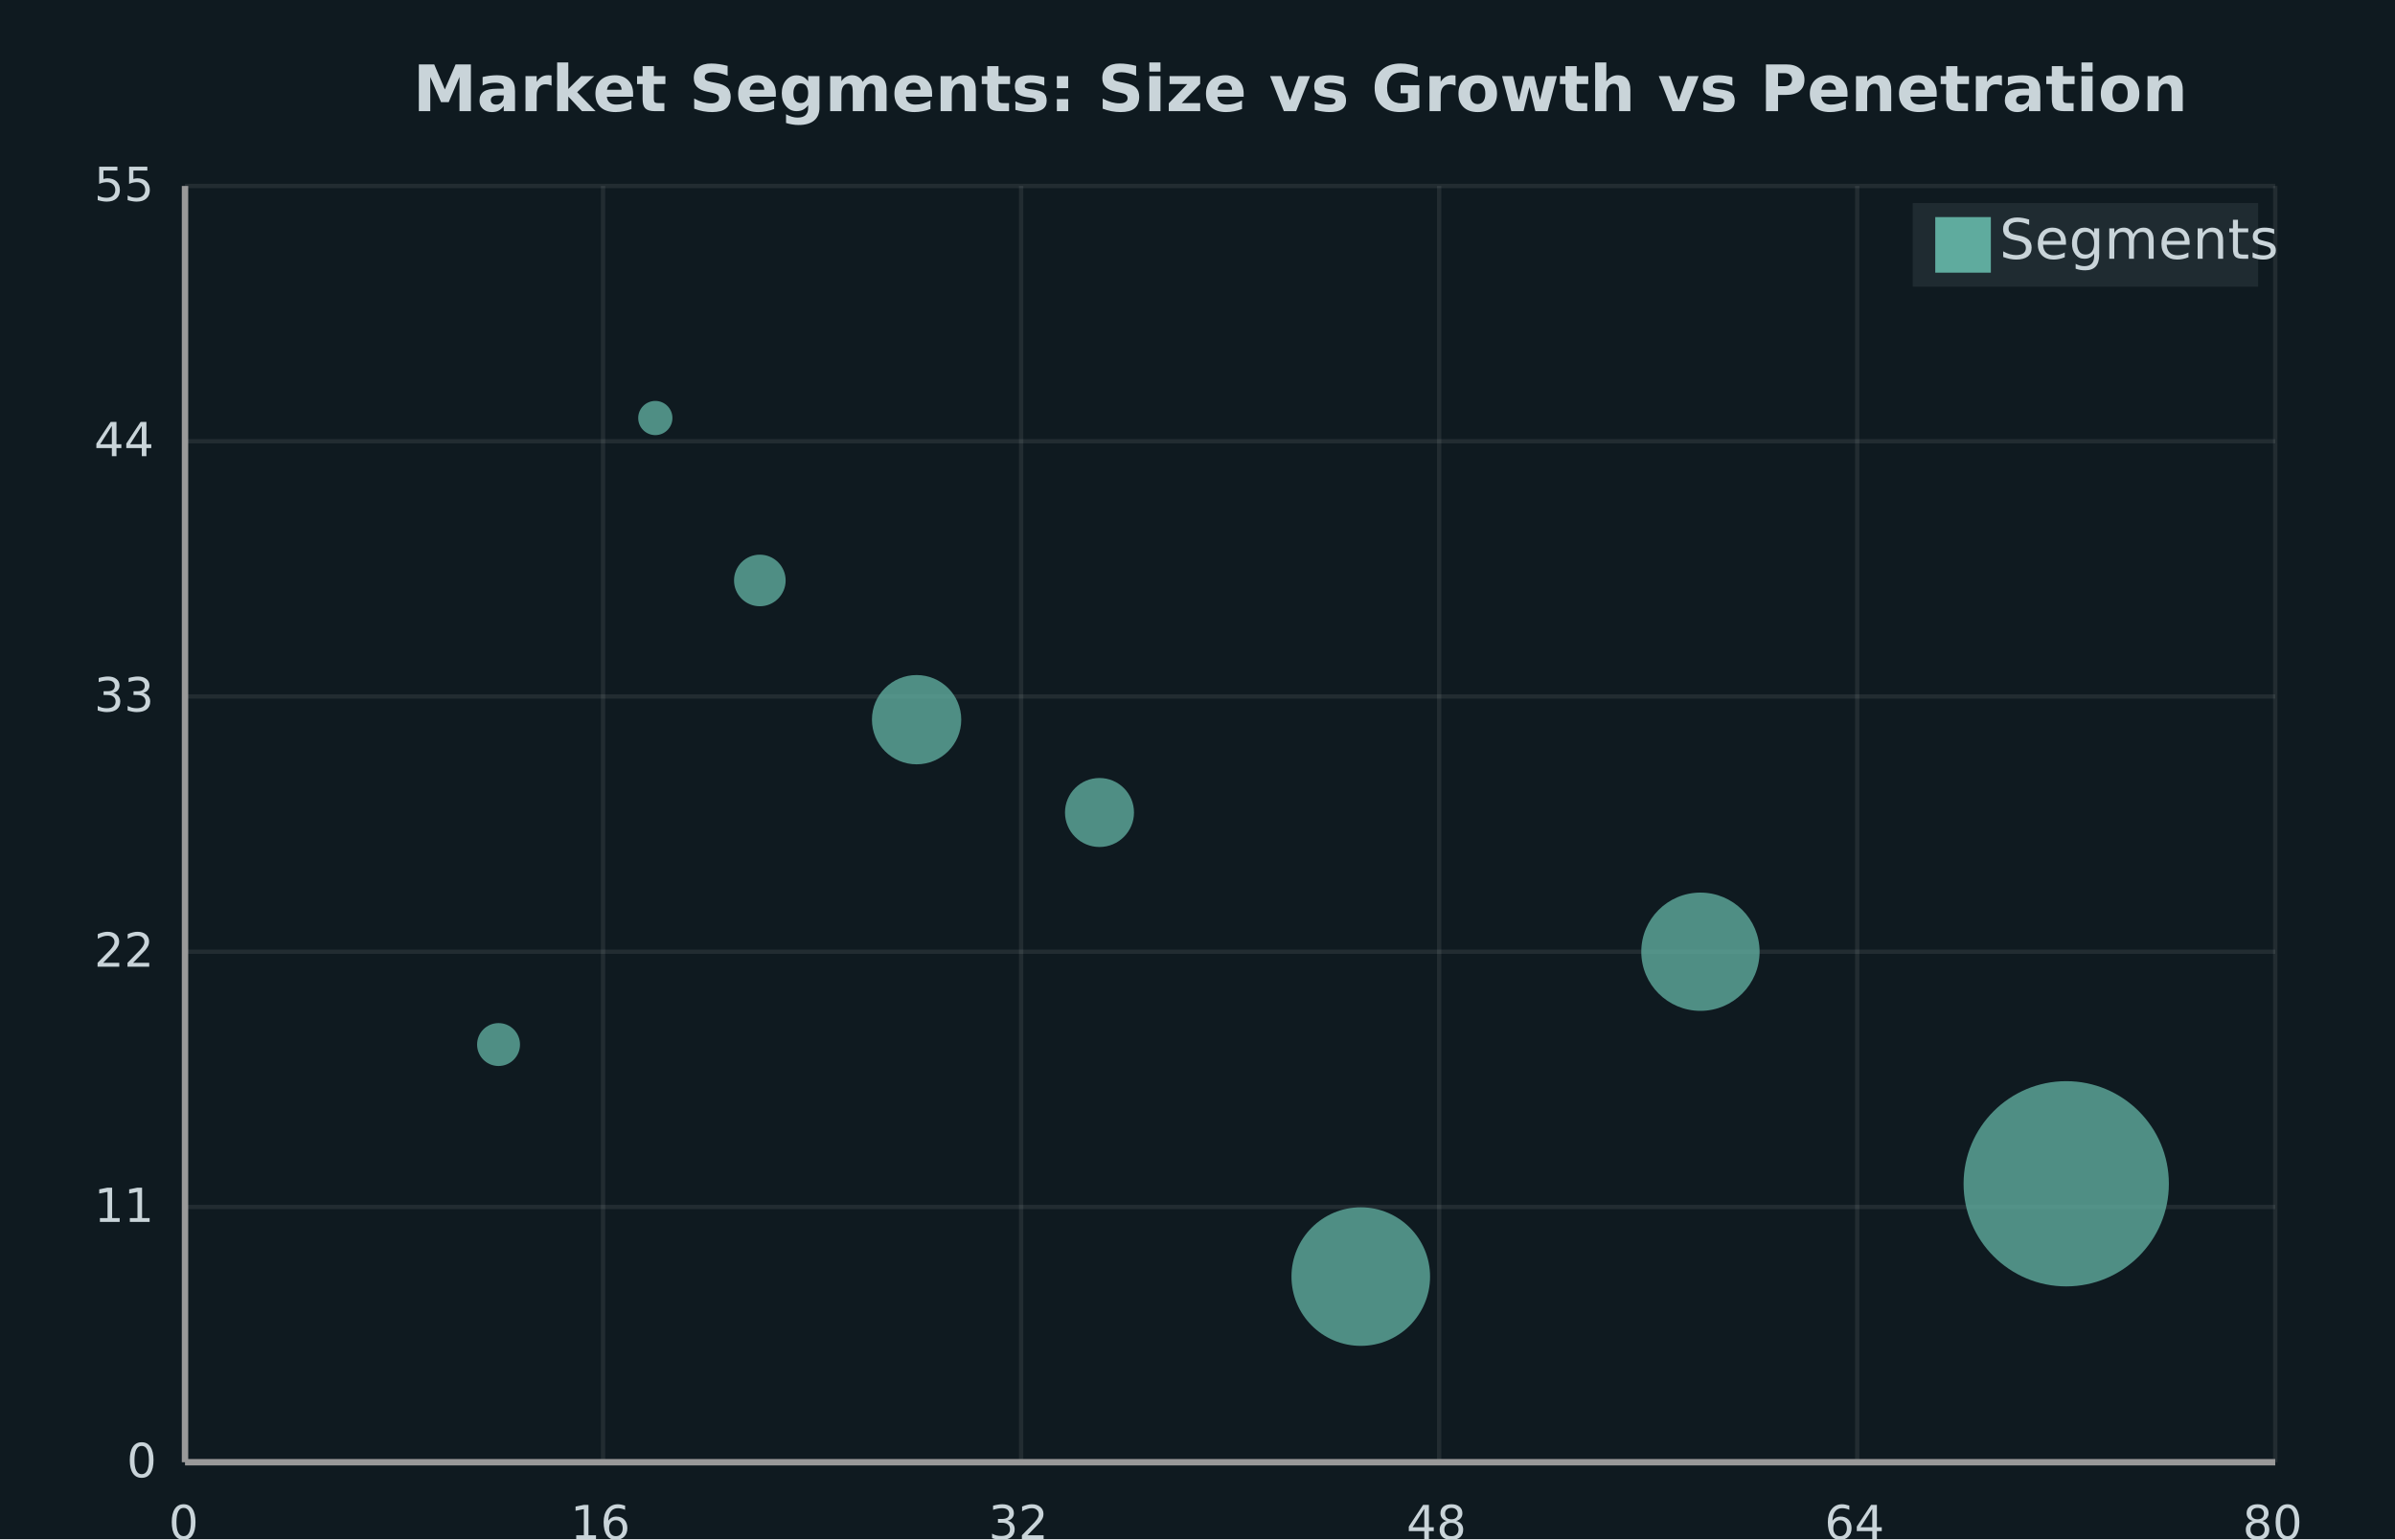
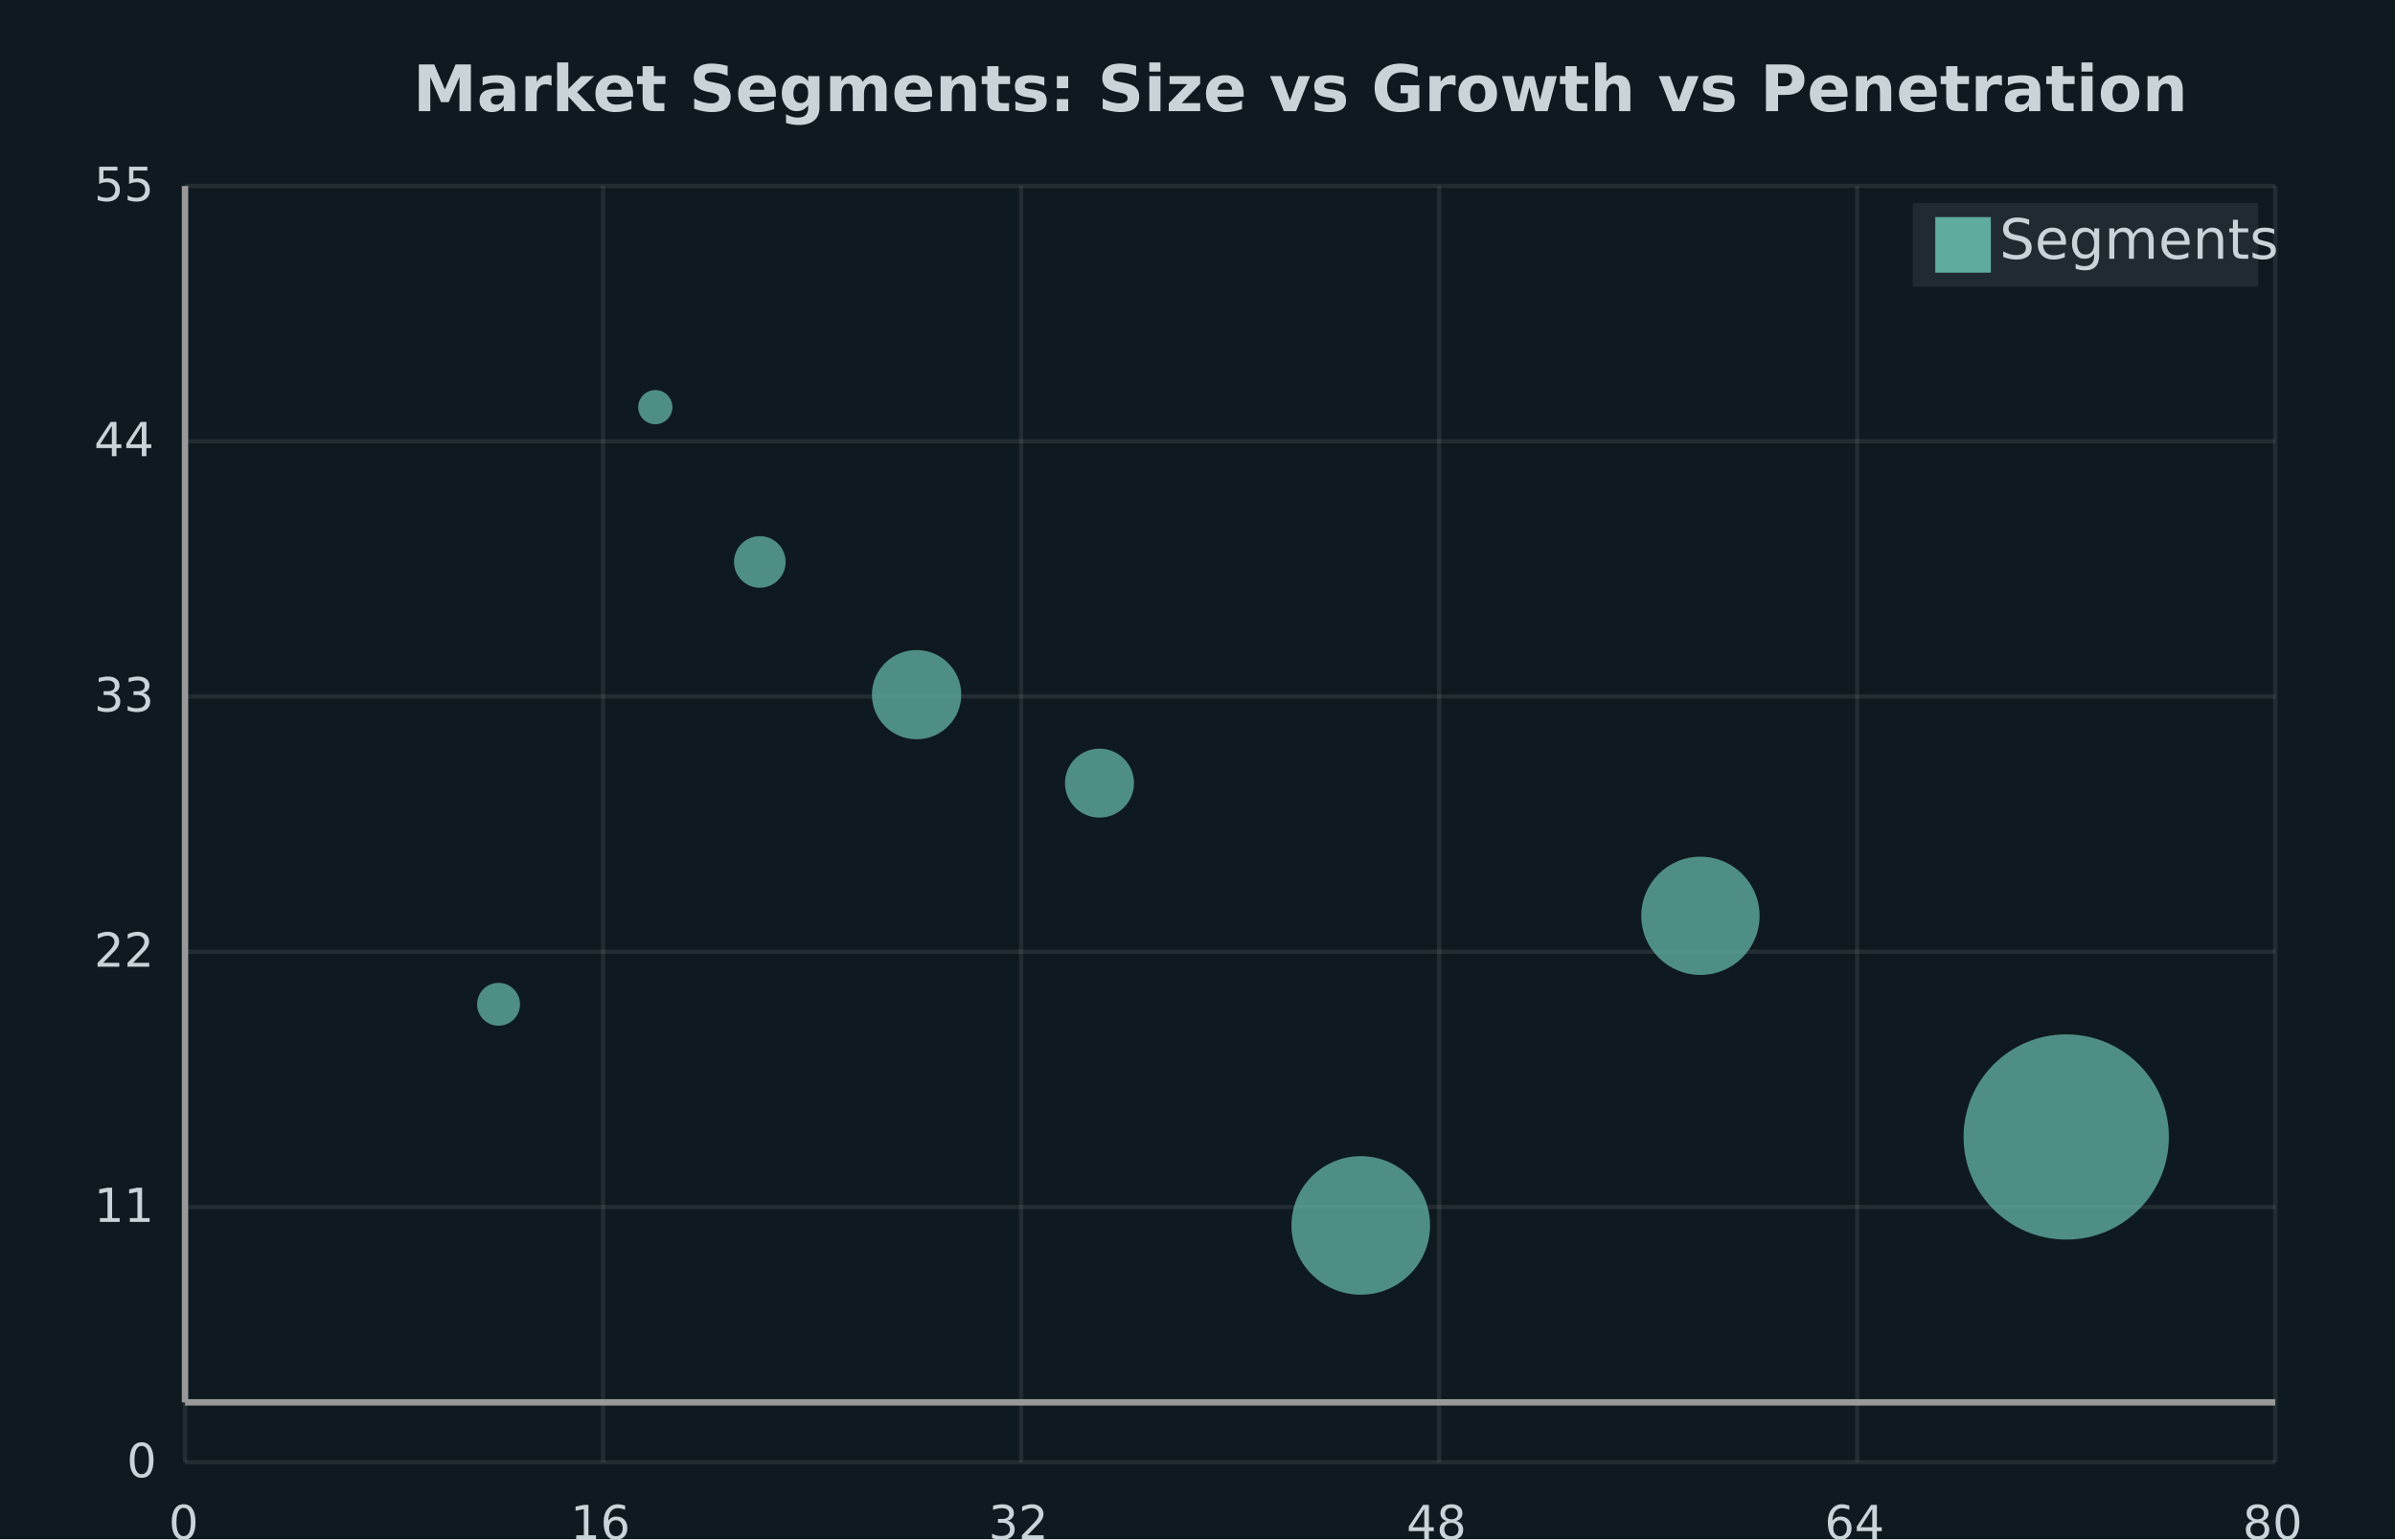
<svg xmlns="http://www.w3.org/2000/svg" width="560" height="360" viewBox="0 0 560 360">
  <path fill="#0f1a20" d="M0 0 h560 v360 h-560 v-360Z" />
  <text transform="translate(-183.44, 17)" fill="#c9d4d9" font-family="DejaVu Sans, sans-serif" font-weight="bold" font-size="15" x="280.0" y="9.0">Market Segments: Size vs Growth vs Penetration</text>
  <defs>
    <clipPath id="plot-clip">
-       <rect x="0" y="0" width="488.74" height="298.5" />
+       <rect x="0" y="0" width="488.74" height="284.5" />
    </clipPath>
  </defs>
  <g>
    <path stroke="#ffffff14" stroke-dasharray="None" d="M0 0.0 h488.74 M0 59.7 h488.74 M0 119.4 h488.74 M0 179.1 h488.74 M0 238.8 h488.74 M0 298.5 h488.74" transform="translate(43.26, 43.5)" />
    <g font-size="11" font-family="DejaVu Sans, sans-serif" fill="#c9d4d9" transform="translate(37.26, 43.5)">
      <text x="0" y="0.0" transform="translate(-15.26, 3.5)">55</text>
      <text x="0" y="59.7" transform="translate(-15.26, 3.5)">44</text>
      <text x="0" y="119.4" transform="translate(-15.26, 3.5)">33</text>
      <text x="0" y="179.1" transform="translate(-15.26, 3.5)">22</text>
      <text x="0" y="238.8" transform="translate(-15.26, 3.5)">11</text>
      <text x="0" y="298.5" transform="translate(-7.63, 3.5)">0</text>
    </g>
  </g>
  <g>
    <path stroke="#ffffff14" stroke-dasharray="None" d="M488.74 0 v298.5 M390.992 0 v298.5 M293.244 0 v298.5 M195.496 0 v298.5 M97.748 0 v298.5 M0.0 0 v298.5 M488.74 0 v298.5" transform="translate(43.26, 43.5)" />
    <g font-size="11" font-family="DejaVu Sans, sans-serif" fill="#c9d4d9" transform="translate(43.26, 61.5)">
      <text x="488.74" y="298.5" transform="translate(-7.63, 0)">80</text>
      <text x="390.992" y="298.5" transform="translate(-7.63, 0)">64</text>
      <text x="293.244" y="298.5" transform="translate(-7.63, 0)">48</text>
      <text x="195.496" y="298.5" transform="translate(-7.63, 0)">32</text>
      <text x="97.748" y="298.5" transform="translate(-7.63, 0)">16</text>
      <text x="0.0" y="298.5" transform="translate(-3.815, 0)">0</text>
    </g>
  </g>
  <g>
-     <g opacity="0.8" transform="translate(-28.0, -18.0) rotate(180, 280.0, 180.0) scale(-1, 1) translate(-488.74, 0)" clip-path="url(#plot-clip)">
+     <g opacity="0.8" transform="translate(-28.0, -32) rotate(180, 280.0, 180.0) scale(-1, 1) translate(-488.74, 0)" clip-path="url(#plot-clip)">
      <g fill="#5fab9e">
-         <circle cx="73.311" cy="97.691" r="5.017" />
-         <circle cx="171.059" cy="173.673" r="10.441" />
-         <circle cx="274.916" cy="43.418" r="16.203" />
-         <circle cx="109.967" cy="244.227" r="4.0" />
-         <circle cx="439.866" cy="65.127" r="24.0" />
-         <circle cx="213.824" cy="151.964" r="8.068" />
-         <circle cx="354.337" cy="119.4" r="13.831" />
-         <circle cx="134.404" cy="206.236" r="6.034" />
+         <circle cx="73.311" cy="93.109" r="5.017" />
+         <circle cx="171.059" cy="165.527" r="10.441" />
+         <circle cx="274.916" cy="41.382" r="16.203" />
+         <circle cx="109.967" cy="232.773" r="4.0" />
+         <circle cx="439.866" cy="62.073" r="24.0" />
+         <circle cx="213.824" cy="144.836" r="8.068" />
+         <circle cx="354.337" cy="113.8" r="13.831" />
+         <circle cx="134.404" cy="196.564" r="6.034" />
      </g>
    </g>
  </g>
  <g>
    <rect transform="translate(-5.26725, -1.275)" x="452.503" y="48.775" width="80.764" height="19.55" fill="#232e34" fill-opacity="0.85" stroke="none" />
    <g>
      <rect y="50.775" x="452.503" width="13" height="13" fill="#5fab9e" />
      <text y="60.525" x="467.503" font-size="13" font-family="DejaVu Sans, sans-serif" fill="#c9d4d9">Segments</text>
    </g>
  </g>
-   <path d="M43.26 43.5 v298.5 M43.26 342.0 h488.74" stroke="#999" stroke-width="1.5" fill="none" />
+   <path d="M43.26 43.5 v284.5 M43.26 328.0 h488.74" stroke="#999" stroke-width="1.5" fill="none" />
</svg>
